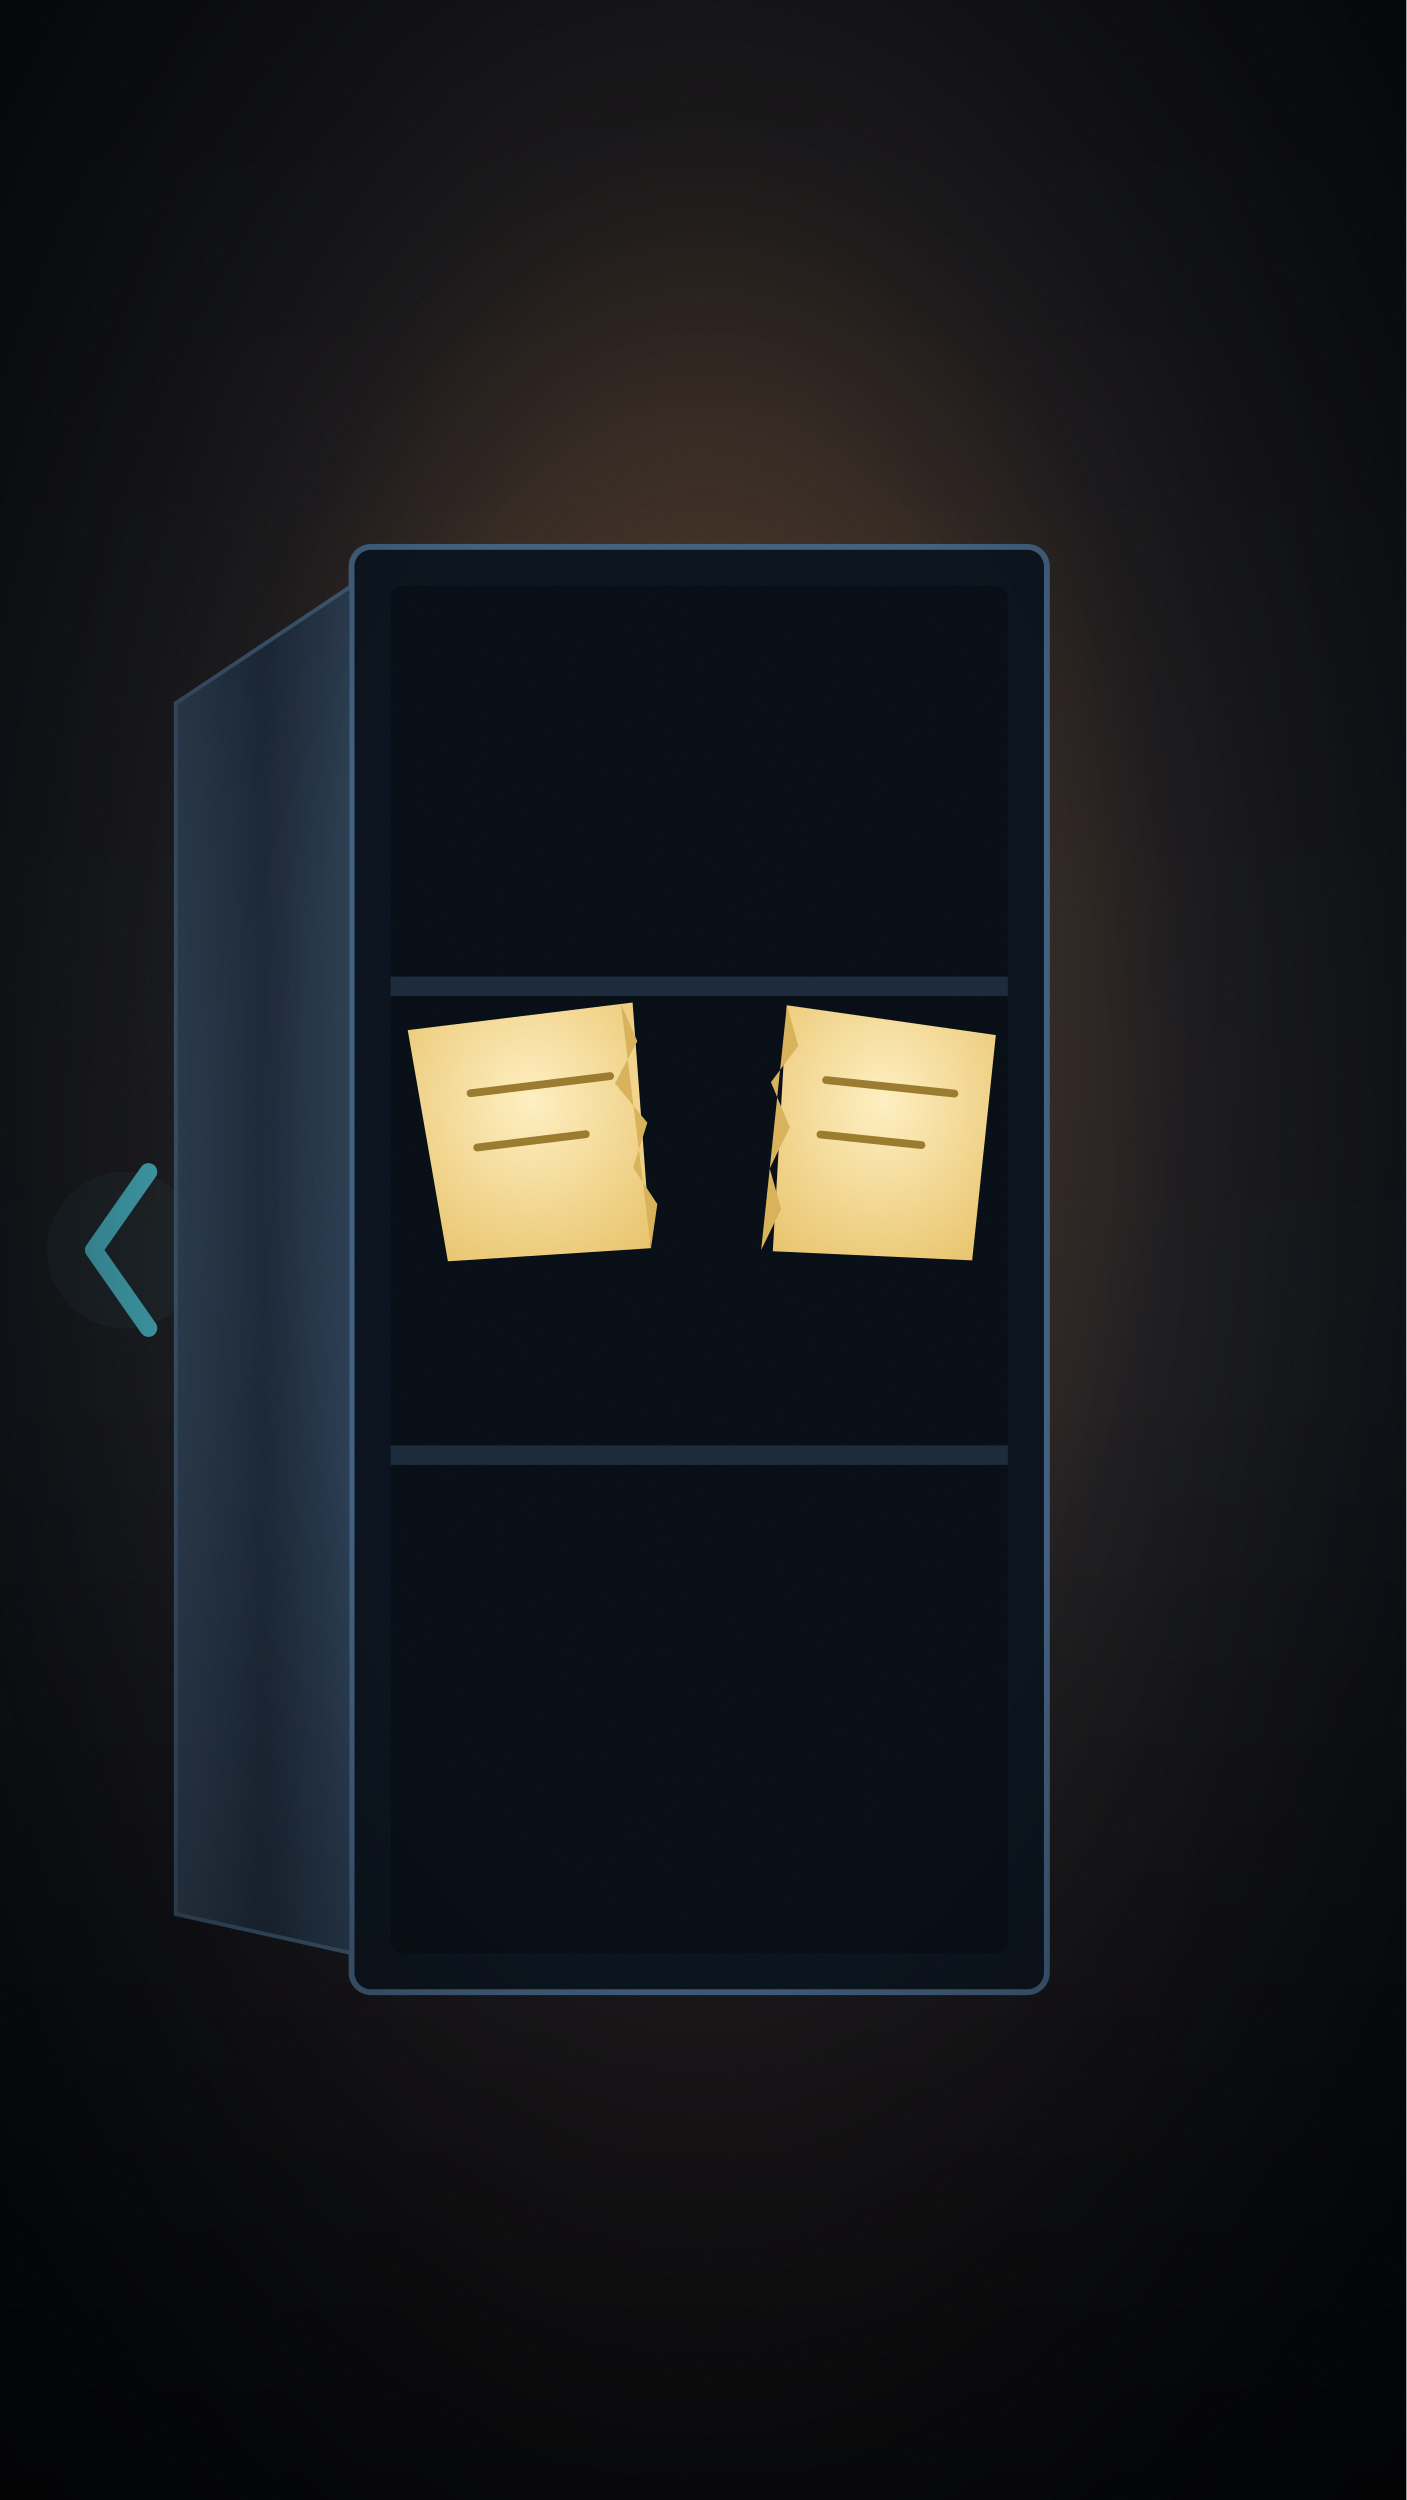
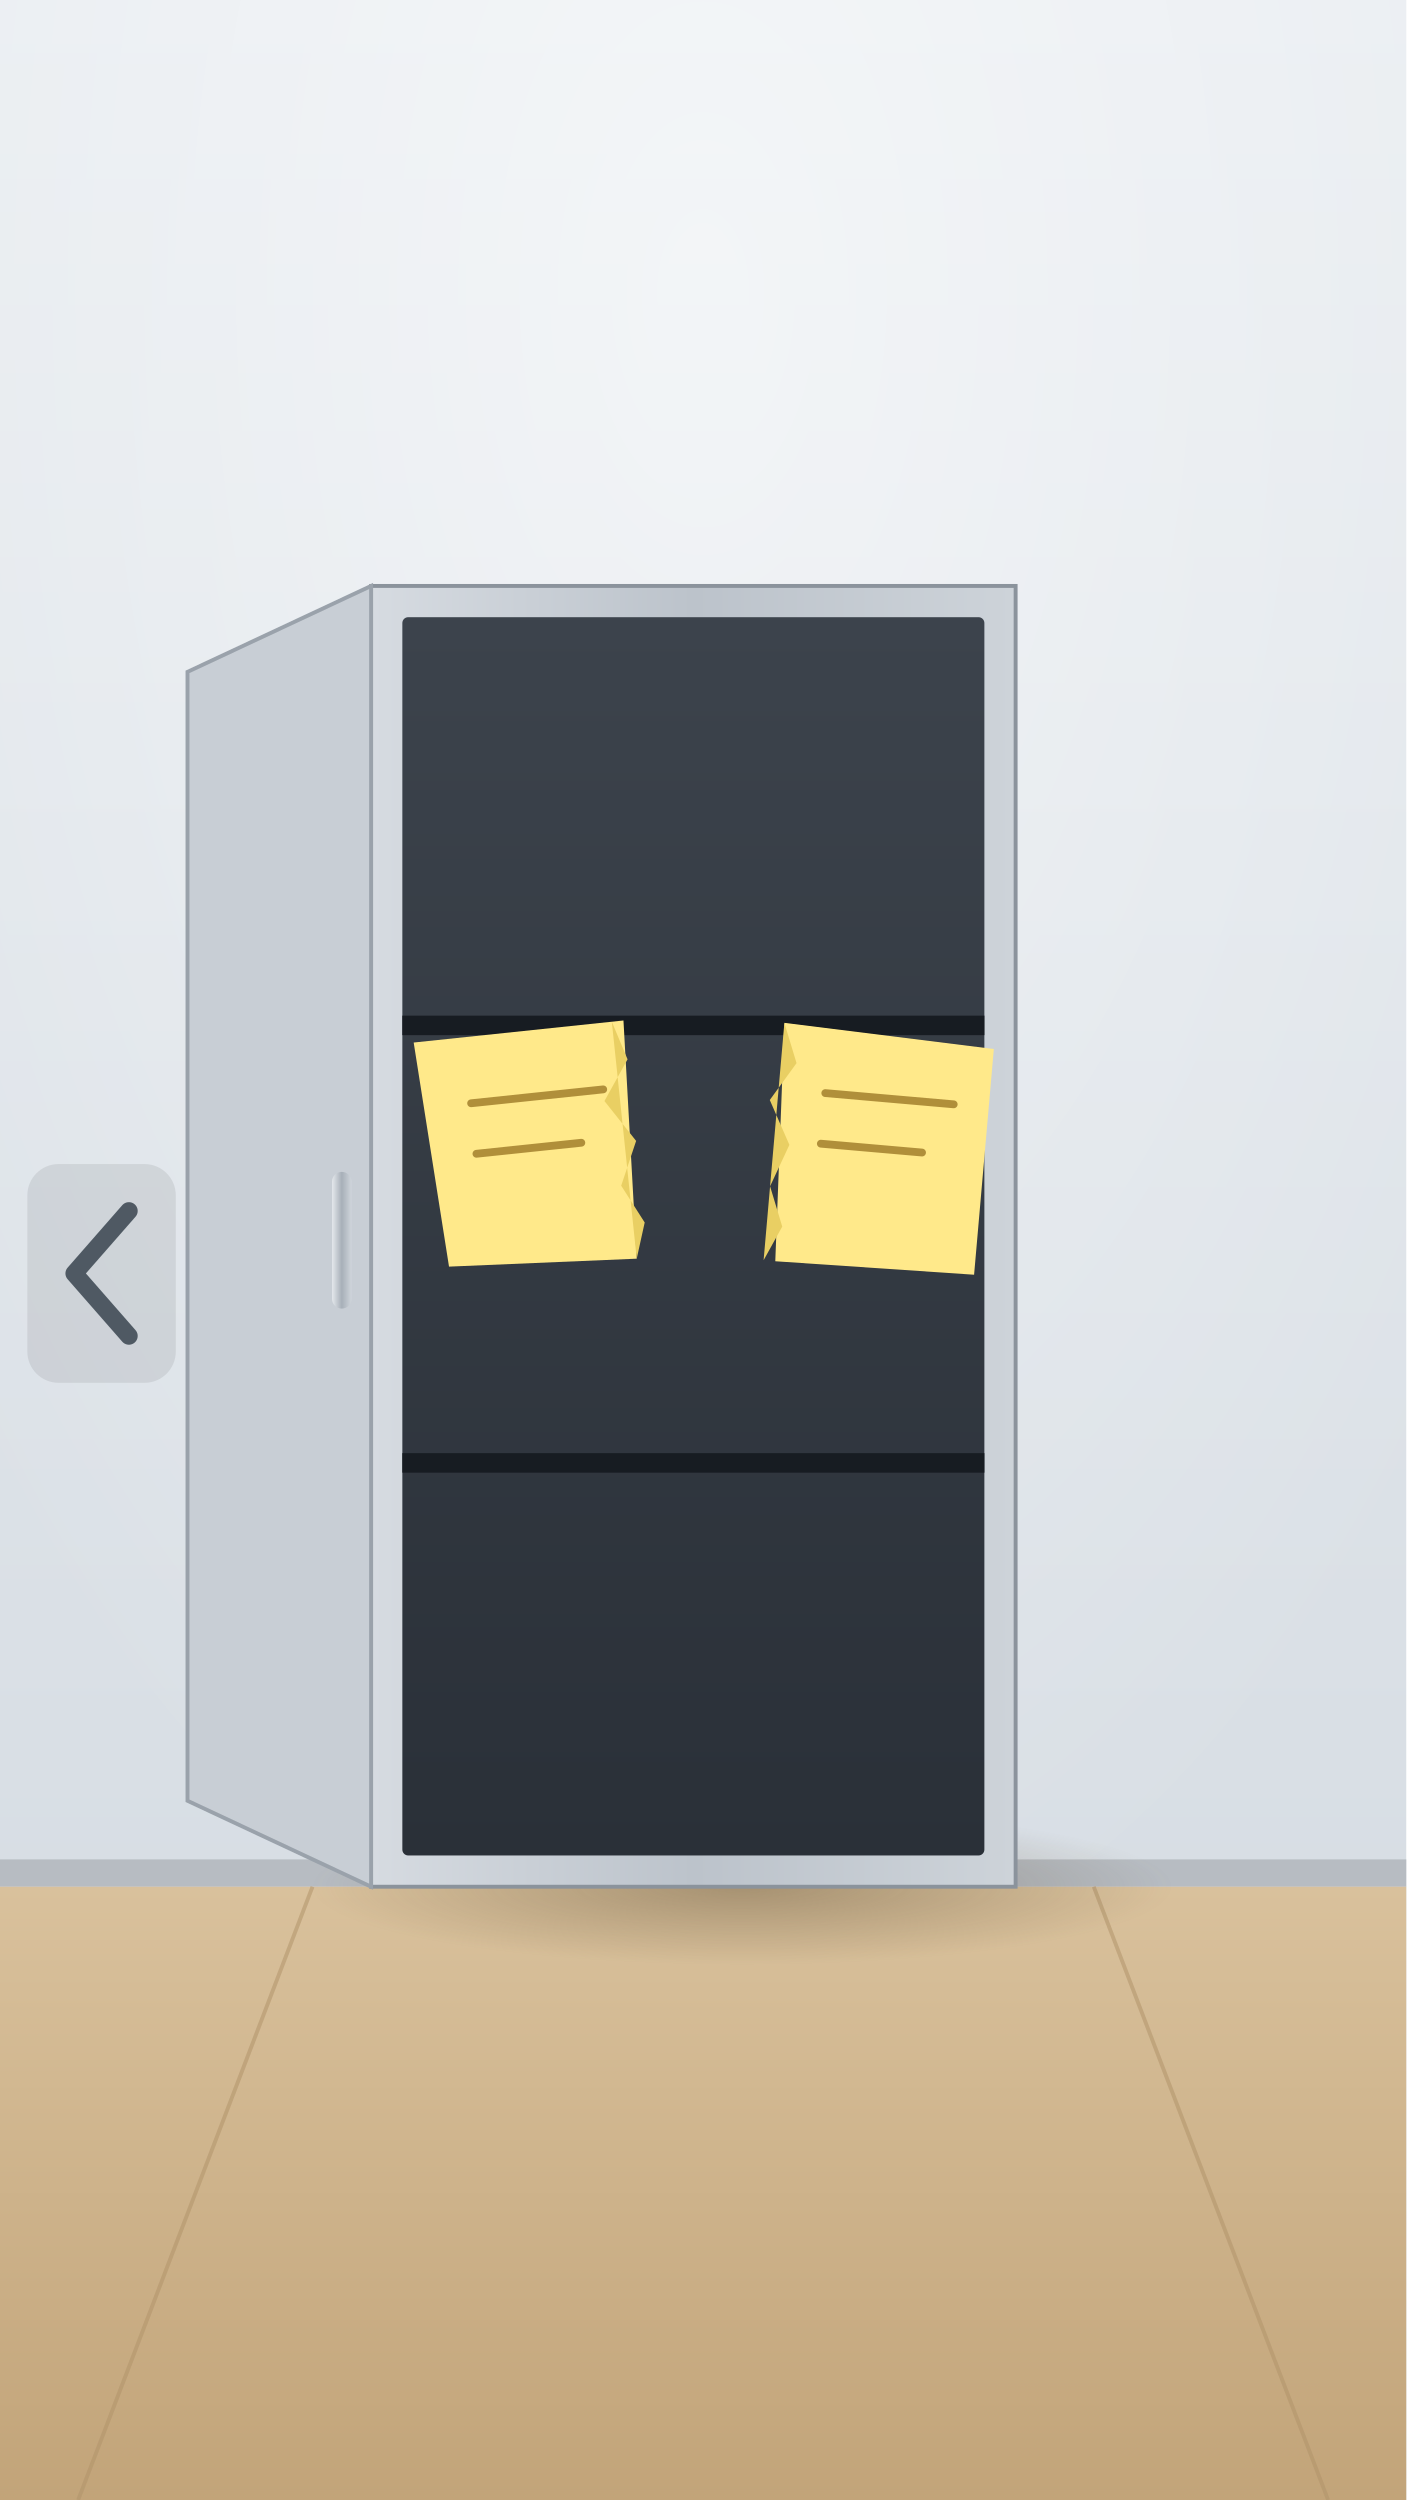
<svg xmlns="http://www.w3.org/2000/svg" viewBox="0 0 720 1280" preserveAspectRatio="xMidYMid slice">
  <defs>
-     <linearGradient id="room" x1="0" y1="0" x2="0" y2="1">
-       <stop offset="0" stop-color="#0a111c" />
-       <stop offset="0.55" stop-color="#0c1521" />
-       <stop offset="1" stop-color="#04070d" />
+     <linearGradient id="wall" x1="0" y1="0" x2="0" y2="1">
+       <stop offset="0" stop-color="#e9edf1" />
+       <stop offset="1" stop-color="#d2d9e0" />
    </linearGradient>
-     <radialGradient id="amber" cx="0.5" cy="0.4" r="0.7">
-       <stop offset="0" stop-color="#ffb24d" stop-opacity="0.35" />
-       <stop offset="0.5" stop-color="#ff8a2b" stop-opacity="0.08" />
-       <stop offset="1" stop-color="#ff8a2b" stop-opacity="0" />
+     <radialGradient id="roomlight" cx="0.5" cy="0.12" r="0.7">
+       <stop offset="0" stop-color="#ffffff" stop-opacity="0.5" />
+       <stop offset="1" stop-color="#ffffff" stop-opacity="0" />
    </radialGradient>
-     <radialGradient id="vig" cx="0.5" cy="0.46" r="0.72">
-       <stop offset="0.4" stop-color="#000" stop-opacity="0" />
-       <stop offset="1" stop-color="#000" stop-opacity="0.82" />
+     <linearGradient id="floor" x1="0" y1="0" x2="0" y2="1">
+       <stop offset="0" stop-color="#d9c19c" />
+       <stop offset="1" stop-color="#c2a479" />
+     </linearGradient>
+     <radialGradient id="contact" cx="0.5" cy="0.5" r="0.5">
+       <stop offset="0" stop-color="#5a4a32" stop-opacity="0.4" />
+       <stop offset="1" stop-color="#5a4a32" stop-opacity="0" />
    </radialGradient>
-     <linearGradient id="metal" x1="0" y1="0" x2="1" y2="0">
-       <stop offset="0" stop-color="#33485f" />
-       <stop offset="0.5" stop-color="#1c2c3e" />
-       <stop offset="1" stop-color="#2b4057" />
+     <linearGradient id="metalFace" x1="0" y1="0" x2="1" y2="0">
+       <stop offset="0" stop-color="#d6dbe1" />
+       <stop offset="0.5" stop-color="#bcc3cb" />
+       <stop offset="1" stop-color="#cdd3d9" />
    </linearGradient>
-     <radialGradient id="paper" cx="0.5" cy="0.35" r="0.9">
-       <stop offset="0" stop-color="#fff0c2" />
-       <stop offset="1" stop-color="#e6bd5e" />
-     </radialGradient>
-     <filter id="grain">
-       <feTurbulence type="fractalNoise" baseFrequency="0.9" numOctaves="2" stitchTiles="stitch" />
-       <feColorMatrix type="saturate" values="0" />
-       <feComponentTransfer>
-         <feFuncA type="linear" slope="0.05" />
-       </feComponentTransfer>
-     </filter>
+     <linearGradient id="inside" x1="0" y1="0" x2="0" y2="1">
+       <stop offset="0" stop-color="#3c434c" />
+       <stop offset="1" stop-color="#2a3038" />
+     </linearGradient>
+     <linearGradient id="handle" x1="0" y1="0" x2="1" y2="0">
+       <stop offset="0" stop-color="#e4e8ec" />
+       <stop offset="0.5" stop-color="#a7afb8" />
+       <stop offset="1" stop-color="#cfd5db" />
+     </linearGradient>
  </defs>
-   <rect width="720" height="1280" fill="url(#room)" />
-   <rect width="720" height="1280" fill="url(#amber)" />
-   <g stroke="#4fd0e0" stroke-width="9" stroke-linecap="round" stroke-linejoin="round" fill="none" opacity="0.85">
-     <circle cx="64" cy="640" r="40" fill="#4fd0e0" opacity="0.06" stroke="none" />
-     <polyline points="76,600 48,640 76,680" />
+   <rect width="720" height="1280" fill="url(#wall)" />
+   <rect width="720" height="1280" fill="url(#roomlight)" />
+   <rect x="0" y="952" width="720" height="14" fill="#b7bcc2" />
+   <polygon points="0,966 720,966 720,1280 0,1280" fill="url(#floor)" />
+   <g stroke="#b1936a" stroke-width="2" opacity="0.55">
+     <line x1="160" y1="966" x2="40" y2="1280" />
+     <line x1="560" y1="966" x2="680" y2="1280" />
  </g>
-   <rect x="180" y="280" width="356" height="740" rx="10" fill="#0a131d" stroke="#42607f" stroke-width="3" />
-   <rect x="200" y="300" width="316" height="700" rx="6" fill="#060d15" />
-   <polygon points="180,300 90,360 90,980 180,1000" fill="url(#metal)" stroke="#42607f" stroke-width="2" opacity="0.9" />
-   <rect x="200" y="500" width="316" height="10" fill="#1a2a3b" />
-   <rect x="200" y="740" width="316" height="10" fill="#1a2a3b" />
-   <g transform="rotate(-7 273 583)">
-     <polygon points="216,520 332,520 326,646 222,640" fill="url(#paper)" />
-     <line x1="244" y1="556" x2="316" y2="556" stroke="#9a7b2e" stroke-width="4" stroke-linecap="round" />
-     <line x1="244" y1="584" x2="300" y2="584" stroke="#9a7b2e" stroke-width="4" stroke-linecap="round" />
-     <polygon points="326,520 332,540 318,560 332,582 322,604 332,624 326,646" fill="#d9b35a" />
+   <ellipse cx="380" cy="966" rx="220" ry="40" fill="url(#contact)" />
+   <rect x="14" y="596" width="76" height="112" rx="16" fill="#000000" opacity="0.08" />
+   <g stroke="#2f3b46" stroke-width="9" stroke-linecap="round" stroke-linejoin="round" fill="none" opacity="0.8">
+     <polyline points="66,620 38,652 66,684" />
  </g>
-   <g transform="rotate(6 450 583)">
-     <polygon points="396,520 504,524 504,640 402,646" fill="url(#paper)" />
-     <line x1="420" y1="556" x2="486" y2="556" stroke="#9a7b2e" stroke-width="4" stroke-linecap="round" />
-     <line x1="420" y1="584" x2="472" y2="584" stroke="#9a7b2e" stroke-width="4" stroke-linecap="round" />
-     <polygon points="396,520 404,540 392,560 404,582 396,604 404,624 396,646" fill="#d9b35a" />
+   <rect x="190" y="300" width="330" height="666" fill="url(#metalFace)" stroke="#8b939c" stroke-width="2" />
+   <rect x="206" y="316" width="298" height="634" rx="3" fill="url(#inside)" />
+   <polygon points="190,300 96,344 96,922 190,966" fill="#c8ced5" stroke="#9aa2ab" stroke-width="2" />
+   <rect x="170" y="600" width="10" height="70" rx="5" fill="url(#handle)" />
+   <rect x="206" y="520" width="298" height="10" fill="#171c22" />
+   <rect x="206" y="744" width="298" height="10" fill="#171c22" />
+   <g transform="rotate(-6 270 590)">
+     <polygon points="218,528 326,528 320,650 224,644" fill="#ffe98a" />
+     <line x1="244" y1="562" x2="312" y2="562" stroke="#b08f3a" stroke-width="4" stroke-linecap="round" />
+     <line x1="244" y1="588" x2="298" y2="588" stroke="#b08f3a" stroke-width="4" stroke-linecap="round" />
+     <polygon points="320,528 326,548 312,568 326,590 316,612 326,632 320,650" fill="#e9cf63" />
  </g>
-   <rect width="720" height="1280" fill="url(#vig)" />
-   <rect width="720" height="1280" filter="url(#grain)" opacity="0.5" />
+   <g transform="rotate(5 448 590)">
+     <polygon points="396,528 504,532 504,648 402,650" fill="#ffe98a" />
+     <line x1="420" y1="562" x2="486" y2="562" stroke="#b08f3a" stroke-width="4" stroke-linecap="round" />
+     <line x1="420" y1="588" x2="472" y2="588" stroke="#b08f3a" stroke-width="4" stroke-linecap="round" />
+     <polygon points="396,528 404,548 392,568 404,590 396,612 404,632 396,650" fill="#e9cf63" />
+   </g>
</svg>
